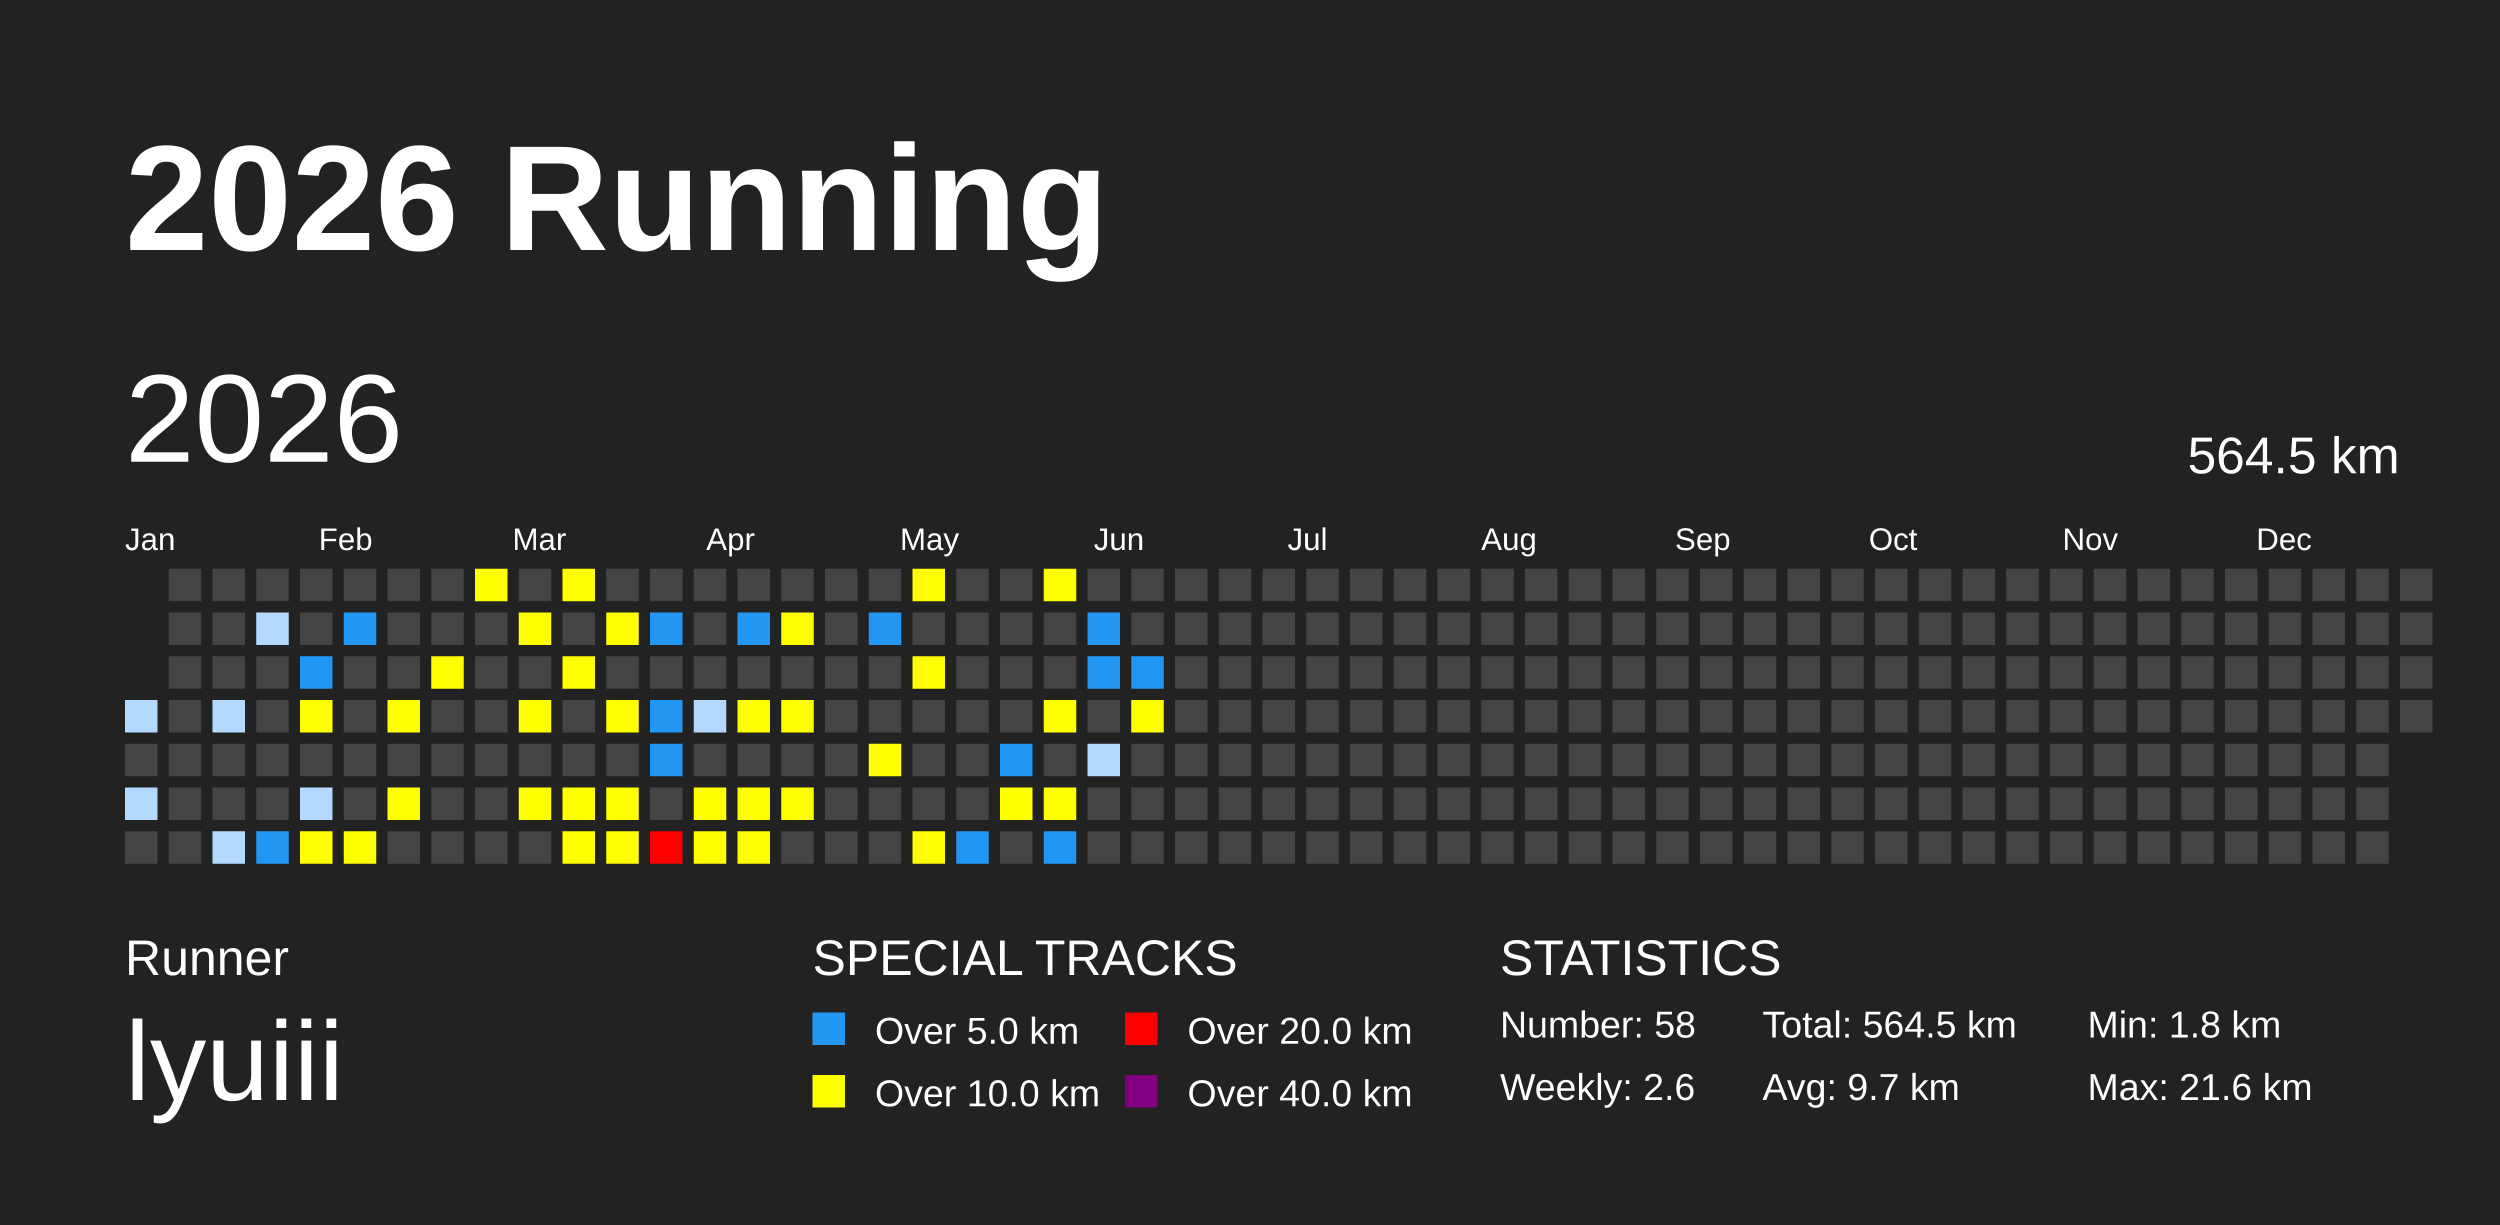
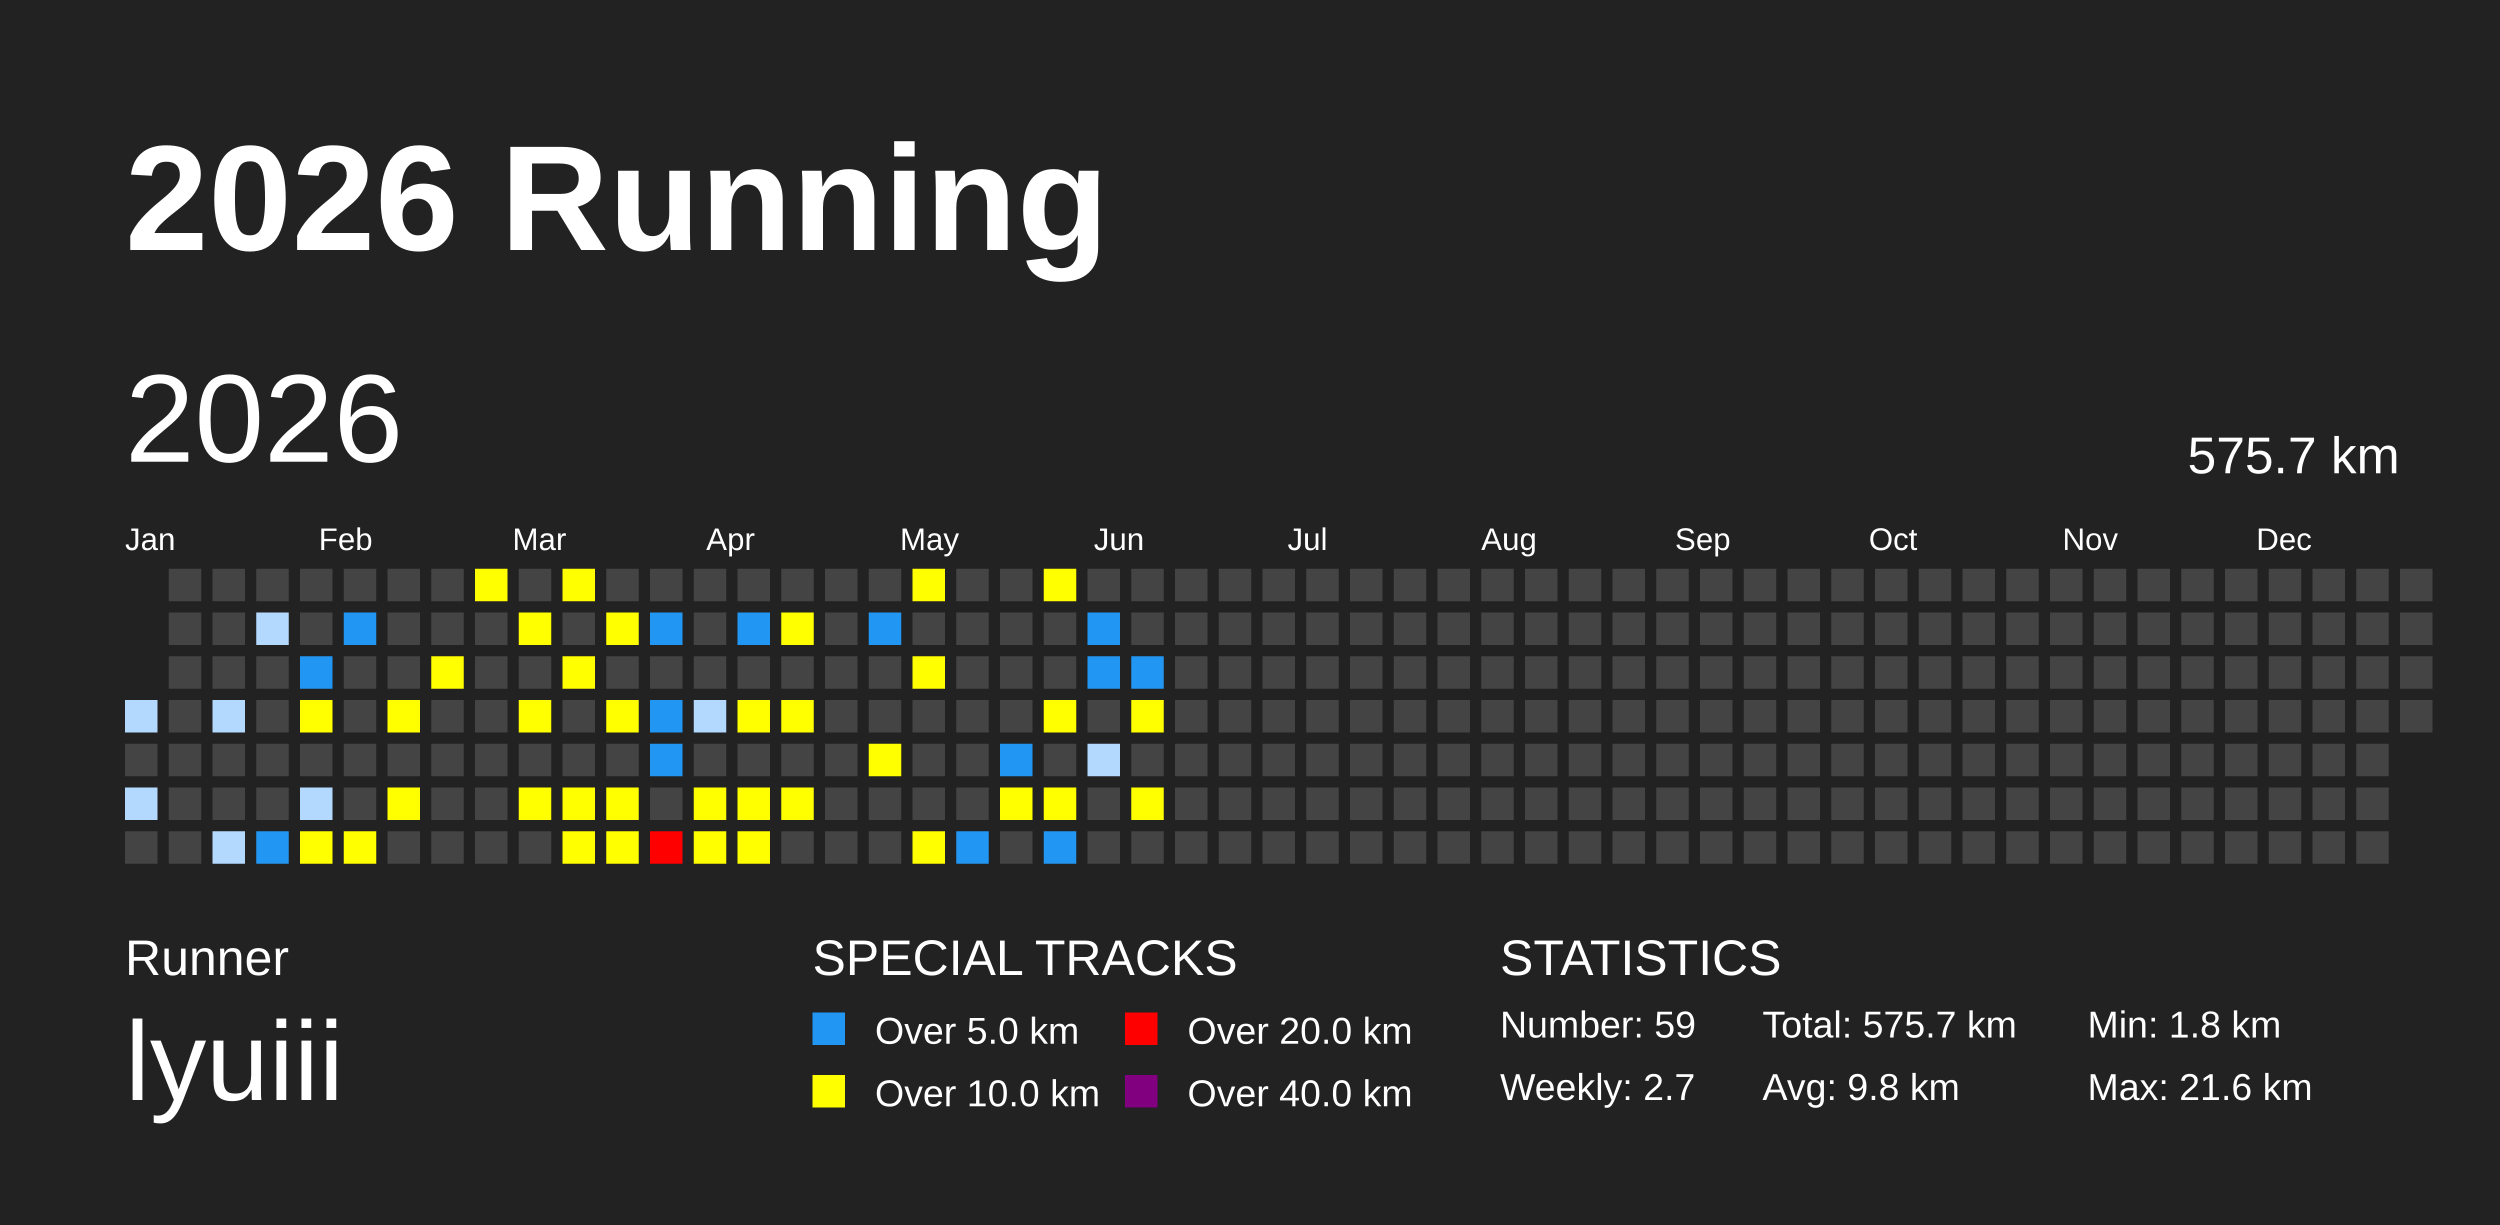
<svg xmlns="http://www.w3.org/2000/svg" baseProfile="full" height="98mm" version="1.1" viewBox="0,0,200,98" width="200mm">
  <defs />
  <rect fill="#222222" height="98" width="200" x="0" y="0" />
  <text fill="#FFFFFF" style="font-size:12px; font-family:Arial; font-weight:bold;" x="10" y="20">2026 Running</text>
  <text fill="#FFFFFF" style="font-size:4px; font-family:Arial" x="10" y="78">Runner</text>
  <text fill="#FFFFFF" style="font-size:9px; font-family:Arial" x="10" y="88">lyuiii</text>
  <text fill="#FFFFFF" style="font-size:4px; font-family:Arial" x="65" y="78">SPECIAL TRACKS</text>
  <rect fill="#2196F3" height="2.6" width="2.6" x="65" y="81" />
  <text fill="#FFFFFF" style="font-size:3px; font-family:Arial" x="70" y="83.5">Over 5.0 km</text>
  <rect fill="yellow" height="2.6" width="2.6" x="65" y="86" />
  <text fill="#FFFFFF" style="font-size:3px; font-family:Arial" x="70" y="88.5">Over 10.0 km</text>
  <rect fill="red" height="2.6" width="2.6" x="90" y="81" />
  <text fill="#FFFFFF" style="font-size:3px; font-family:Arial" x="95" y="83.5">Over 20.0 km</text>
  <rect fill="purple" height="2.6" width="2.6" x="90" y="86" />
  <text fill="#FFFFFF" style="font-size:3px; font-family:Arial" x="95" y="88.5">Over 40.0 km</text>
  <text fill="#FFFFFF" style="font-size:4px; font-family:Arial" x="120" y="78">STATISTICS</text>
-   <text fill="#FFFFFF" style="font-size:3px; font-family:Arial" x="120" y="83">Number: 58</text>
-   <text fill="#FFFFFF" style="font-size:3px; font-family:Arial" x="120" y="88">Weekly: 2.6</text>
-   <text fill="#FFFFFF" style="font-size:3px; font-family:Arial" x="141" y="83">Total: 564.5 km</text>
-   <text fill="#FFFFFF" style="font-size:3px; font-family:Arial" x="141" y="88">Avg: 9.7 km</text>
+   <text fill="#FFFFFF" style="font-size:3px; font-family:Arial" x="120" y="83">Number: 59</text>
+   <text fill="#FFFFFF" style="font-size:3px; font-family:Arial" x="120" y="88">Weekly: 2.7</text>
+   <text fill="#FFFFFF" style="font-size:3px; font-family:Arial" x="141" y="83">Total: 575.7 km</text>
+   <text fill="#FFFFFF" style="font-size:3px; font-family:Arial" x="141" y="88">Avg: 9.8 km</text>
  <text fill="#FFFFFF" style="font-size:3px; font-family:Arial" x="167" y="83">Min: 1.8 km</text>
  <text fill="#FFFFFF" style="font-size:3px; font-family:Arial" x="167" y="88">Max: 21.6 km</text>
  <text dominant-baseline="hanging" fill="#FFFFFF" style="font-size:10.0px; font-family:Arial;" x="10" y="30">2026</text>
-   <text dominant-baseline="hanging" fill="#FFFFFF" style="font-size:4.125px; font-family:Arial;" x="175" y="35">564.5 km</text>
+   <text dominant-baseline="hanging" fill="#FFFFFF" style="font-size:4.125px; font-family:Arial;" x="175" y="35">575.7 km</text>
  <text fill="#FFFFFF" style="font-size:2.5px; font-family:Arial" x="10.0" y="44">Jan</text>
  <text fill="#FFFFFF" style="font-size:2.5px; font-family:Arial" x="25.5" y="44">Feb</text>
  <text fill="#FFFFFF" style="font-size:2.5px; font-family:Arial" x="41.0" y="44">Mar</text>
  <text fill="#FFFFFF" style="font-size:2.5px; font-family:Arial" x="56.5" y="44">Apr</text>
  <text fill="#FFFFFF" style="font-size:2.5px; font-family:Arial" x="72.0" y="44">May</text>
  <text fill="#FFFFFF" style="font-size:2.5px; font-family:Arial" x="87.5" y="44">Jun</text>
  <text fill="#FFFFFF" style="font-size:2.5px; font-family:Arial" x="103.0" y="44">Jul</text>
  <text fill="#FFFFFF" style="font-size:2.5px; font-family:Arial" x="118.5" y="44">Aug</text>
  <text fill="#FFFFFF" style="font-size:2.5px; font-family:Arial" x="134.0" y="44">Sep</text>
  <text fill="#FFFFFF" style="font-size:2.5px; font-family:Arial" x="149.5" y="44">Oct</text>
  <text fill="#FFFFFF" style="font-size:2.5px; font-family:Arial" x="165.0" y="44">Nov</text>
  <text fill="#FFFFFF" style="font-size:2.5px; font-family:Arial" x="180.5" y="44">Dec</text>
  <rect fill="#b3d9ff" height="2.6" width="2.6" x="10.0" y="56.0" />
  <rect fill="#444444" height="2.6" width="2.6" x="10.0" y="59.5" />
  <rect fill="#b3d9ff" height="2.6" width="2.6" x="10.0" y="63.0" />
  <rect fill="#444444" height="2.6" width="2.6" x="10.0" y="66.5" />
  <rect fill="#444444" height="2.6" width="2.6" x="13.5" y="45.5" />
  <rect fill="#444444" height="2.6" width="2.6" x="13.5" y="49.0" />
  <rect fill="#444444" height="2.6" width="2.6" x="13.5" y="52.5" />
  <rect fill="#444444" height="2.6" width="2.6" x="13.5" y="56.0" />
  <rect fill="#444444" height="2.6" width="2.6" x="13.5" y="59.5" />
  <rect fill="#444444" height="2.6" width="2.6" x="13.5" y="63.0" />
  <rect fill="#444444" height="2.6" width="2.6" x="13.5" y="66.5" />
  <rect fill="#444444" height="2.6" width="2.6" x="17.0" y="45.5" />
  <rect fill="#444444" height="2.6" width="2.6" x="17.0" y="49.0" />
  <rect fill="#444444" height="2.6" width="2.6" x="17.0" y="52.5" />
  <rect fill="#b3d9ff" height="2.6" width="2.6" x="17.0" y="56.0" />
  <rect fill="#444444" height="2.6" width="2.6" x="17.0" y="59.5" />
  <rect fill="#444444" height="2.6" width="2.6" x="17.0" y="63.0" />
  <rect fill="#b3d9ff" height="2.6" width="2.6" x="17.0" y="66.5" />
  <rect fill="#444444" height="2.6" width="2.6" x="20.5" y="45.5" />
  <rect fill="#b3d9ff" height="2.6" width="2.6" x="20.5" y="49.0" />
  <rect fill="#444444" height="2.6" width="2.6" x="20.5" y="52.5" />
  <rect fill="#444444" height="2.6" width="2.6" x="20.5" y="56.0" />
  <rect fill="#444444" height="2.6" width="2.6" x="20.5" y="59.5" />
  <rect fill="#444444" height="2.6" width="2.6" x="20.5" y="63.0" />
  <rect fill="#2196F3" height="2.6" width="2.6" x="20.5" y="66.5" />
  <rect fill="#444444" height="2.6" width="2.6" x="24.0" y="45.5" />
  <rect fill="#444444" height="2.6" width="2.6" x="24.0" y="49.0" />
  <rect fill="#2196F3" height="2.6" width="2.6" x="24.0" y="52.5" />
  <rect fill="yellow" height="2.6" width="2.6" x="24.0" y="56.0" />
  <rect fill="#444444" height="2.6" width="2.6" x="24.0" y="59.5" />
  <rect fill="#b3d9ff" height="2.6" width="2.6" x="24.0" y="63.0" />
  <rect fill="yellow" height="2.6" width="2.6" x="24.0" y="66.5" />
  <rect fill="#444444" height="2.6" width="2.6" x="27.5" y="45.5" />
  <rect fill="#2196F3" height="2.6" width="2.6" x="27.5" y="49.0" />
  <rect fill="#444444" height="2.6" width="2.6" x="27.5" y="52.5" />
  <rect fill="#444444" height="2.6" width="2.6" x="27.5" y="56.0" />
  <rect fill="#444444" height="2.6" width="2.6" x="27.5" y="59.5" />
  <rect fill="#444444" height="2.6" width="2.6" x="27.5" y="63.0" />
  <rect fill="yellow" height="2.6" width="2.6" x="27.5" y="66.5" />
  <rect fill="#444444" height="2.6" width="2.6" x="31.0" y="45.5" />
  <rect fill="#444444" height="2.6" width="2.6" x="31.0" y="49.0" />
  <rect fill="#444444" height="2.6" width="2.6" x="31.0" y="52.5" />
  <rect fill="yellow" height="2.6" width="2.6" x="31.0" y="56.0" />
  <rect fill="#444444" height="2.6" width="2.6" x="31.0" y="59.5" />
  <rect fill="yellow" height="2.6" width="2.6" x="31.0" y="63.0" />
  <rect fill="#444444" height="2.6" width="2.6" x="31.0" y="66.5" />
  <rect fill="#444444" height="2.6" width="2.6" x="34.5" y="45.5" />
  <rect fill="#444444" height="2.6" width="2.6" x="34.5" y="49.0" />
  <rect fill="yellow" height="2.6" width="2.6" x="34.5" y="52.5" />
  <rect fill="#444444" height="2.6" width="2.6" x="34.5" y="56.0" />
  <rect fill="#444444" height="2.6" width="2.6" x="34.5" y="59.5" />
  <rect fill="#444444" height="2.6" width="2.6" x="34.5" y="63.0" />
  <rect fill="#444444" height="2.6" width="2.6" x="34.5" y="66.5" />
  <rect fill="yellow" height="2.6" width="2.6" x="38.0" y="45.5" />
  <rect fill="#444444" height="2.6" width="2.6" x="38.0" y="49.0" />
  <rect fill="#444444" height="2.6" width="2.6" x="38.0" y="52.5" />
  <rect fill="#444444" height="2.6" width="2.6" x="38.0" y="56.0" />
  <rect fill="#444444" height="2.6" width="2.6" x="38.0" y="59.5" />
  <rect fill="#444444" height="2.6" width="2.6" x="38.0" y="63.0" />
  <rect fill="#444444" height="2.6" width="2.6" x="38.0" y="66.5" />
  <rect fill="#444444" height="2.6" width="2.6" x="41.5" y="45.5" />
  <rect fill="yellow" height="2.6" width="2.6" x="41.5" y="49.0" />
  <rect fill="#444444" height="2.6" width="2.6" x="41.5" y="52.5" />
  <rect fill="yellow" height="2.6" width="2.6" x="41.5" y="56.0" />
  <rect fill="#444444" height="2.6" width="2.6" x="41.5" y="59.5" />
  <rect fill="yellow" height="2.6" width="2.6" x="41.5" y="63.0" />
  <rect fill="#444444" height="2.6" width="2.6" x="41.5" y="66.5" />
  <rect fill="yellow" height="2.6" width="2.6" x="45.0" y="45.5" />
  <rect fill="#444444" height="2.6" width="2.6" x="45.0" y="49.0" />
  <rect fill="yellow" height="2.6" width="2.6" x="45.0" y="52.5" />
  <rect fill="#444444" height="2.6" width="2.6" x="45.0" y="56.0" />
  <rect fill="#444444" height="2.6" width="2.6" x="45.0" y="59.5" />
  <rect fill="yellow" height="2.6" width="2.6" x="45.0" y="63.0" />
  <rect fill="yellow" height="2.6" width="2.6" x="45.0" y="66.5" />
  <rect fill="#444444" height="2.6" width="2.6" x="48.5" y="45.5" />
  <rect fill="yellow" height="2.6" width="2.6" x="48.5" y="49.0" />
  <rect fill="#444444" height="2.6" width="2.6" x="48.5" y="52.5" />
  <rect fill="yellow" height="2.6" width="2.6" x="48.5" y="56.0" />
  <rect fill="#444444" height="2.6" width="2.6" x="48.5" y="59.5" />
  <rect fill="yellow" height="2.6" width="2.6" x="48.5" y="63.0" />
  <rect fill="yellow" height="2.6" width="2.6" x="48.5" y="66.5" />
  <rect fill="#444444" height="2.6" width="2.6" x="52.0" y="45.5" />
  <rect fill="#2196F3" height="2.6" width="2.6" x="52.0" y="49.0" />
  <rect fill="#444444" height="2.6" width="2.6" x="52.0" y="52.5" />
  <rect fill="#2196F3" height="2.6" width="2.6" x="52.0" y="56.0" />
  <rect fill="#2196F3" height="2.6" width="2.6" x="52.0" y="59.5" />
  <rect fill="#444444" height="2.6" width="2.6" x="52.0" y="63.0" />
  <rect fill="red" height="2.6" width="2.6" x="52.0" y="66.5" />
  <rect fill="#444444" height="2.6" width="2.6" x="55.5" y="45.5" />
  <rect fill="#444444" height="2.6" width="2.6" x="55.5" y="49.0" />
  <rect fill="#444444" height="2.6" width="2.6" x="55.5" y="52.5" />
  <rect fill="#b3d9ff" height="2.6" width="2.6" x="55.5" y="56.0" />
  <rect fill="#444444" height="2.6" width="2.6" x="55.5" y="59.5" />
  <rect fill="yellow" height="2.6" width="2.6" x="55.5" y="63.0" />
  <rect fill="yellow" height="2.6" width="2.6" x="55.5" y="66.5" />
  <rect fill="#444444" height="2.6" width="2.6" x="59.0" y="45.5" />
  <rect fill="#2196F3" height="2.6" width="2.6" x="59.0" y="49.0" />
  <rect fill="#444444" height="2.6" width="2.6" x="59.0" y="52.5" />
  <rect fill="yellow" height="2.6" width="2.6" x="59.0" y="56.0" />
  <rect fill="#444444" height="2.6" width="2.6" x="59.0" y="59.5" />
  <rect fill="yellow" height="2.6" width="2.6" x="59.0" y="63.0" />
  <rect fill="yellow" height="2.6" width="2.6" x="59.0" y="66.5" />
  <rect fill="#444444" height="2.6" width="2.6" x="62.5" y="45.5" />
  <rect fill="yellow" height="2.6" width="2.6" x="62.5" y="49.0" />
  <rect fill="#444444" height="2.6" width="2.6" x="62.5" y="52.5" />
  <rect fill="yellow" height="2.6" width="2.6" x="62.5" y="56.0" />
  <rect fill="#444444" height="2.6" width="2.6" x="62.5" y="59.5" />
  <rect fill="yellow" height="2.6" width="2.6" x="62.5" y="63.0" />
  <rect fill="#444444" height="2.6" width="2.6" x="62.5" y="66.5" />
  <rect fill="#444444" height="2.6" width="2.6" x="66.0" y="45.5" />
  <rect fill="#444444" height="2.6" width="2.6" x="66.0" y="49.0" />
  <rect fill="#444444" height="2.6" width="2.6" x="66.0" y="52.5" />
  <rect fill="#444444" height="2.6" width="2.6" x="66.0" y="56.0" />
  <rect fill="#444444" height="2.6" width="2.6" x="66.0" y="59.5" />
  <rect fill="#444444" height="2.6" width="2.6" x="66.0" y="63.0" />
  <rect fill="#444444" height="2.6" width="2.6" x="66.0" y="66.5" />
  <rect fill="#444444" height="2.6" width="2.6" x="69.5" y="45.5" />
  <rect fill="#2196F3" height="2.6" width="2.6" x="69.5" y="49.0" />
  <rect fill="#444444" height="2.6" width="2.6" x="69.5" y="52.5" />
  <rect fill="#444444" height="2.6" width="2.6" x="69.5" y="56.0" />
  <rect fill="yellow" height="2.6" width="2.6" x="69.5" y="59.5" />
  <rect fill="#444444" height="2.6" width="2.6" x="69.5" y="63.0" />
  <rect fill="#444444" height="2.6" width="2.6" x="69.5" y="66.5" />
  <rect fill="yellow" height="2.6" width="2.6" x="73.0" y="45.5" />
  <rect fill="#444444" height="2.6" width="2.6" x="73.0" y="49.0" />
  <rect fill="yellow" height="2.6" width="2.6" x="73.0" y="52.5" />
  <rect fill="#444444" height="2.6" width="2.6" x="73.0" y="56.0" />
  <rect fill="#444444" height="2.6" width="2.6" x="73.0" y="59.5" />
  <rect fill="#444444" height="2.6" width="2.6" x="73.0" y="63.0" />
  <rect fill="yellow" height="2.6" width="2.6" x="73.0" y="66.5" />
  <rect fill="#444444" height="2.6" width="2.6" x="76.5" y="45.5" />
  <rect fill="#444444" height="2.6" width="2.6" x="76.5" y="49.0" />
  <rect fill="#444444" height="2.6" width="2.6" x="76.5" y="52.5" />
  <rect fill="#444444" height="2.6" width="2.6" x="76.5" y="56.0" />
  <rect fill="#444444" height="2.6" width="2.6" x="76.5" y="59.5" />
  <rect fill="#444444" height="2.6" width="2.6" x="76.5" y="63.0" />
  <rect fill="#2196F3" height="2.6" width="2.6" x="76.5" y="66.5" />
  <rect fill="#444444" height="2.6" width="2.6" x="80.0" y="45.5" />
  <rect fill="#444444" height="2.6" width="2.6" x="80.0" y="49.0" />
  <rect fill="#444444" height="2.6" width="2.6" x="80.0" y="52.5" />
  <rect fill="#444444" height="2.6" width="2.6" x="80.0" y="56.0" />
  <rect fill="#2196F3" height="2.6" width="2.6" x="80.0" y="59.5" />
  <rect fill="yellow" height="2.6" width="2.6" x="80.0" y="63.0" />
  <rect fill="#444444" height="2.6" width="2.6" x="80.0" y="66.5" />
  <rect fill="yellow" height="2.6" width="2.6" x="83.5" y="45.5" />
  <rect fill="#444444" height="2.6" width="2.6" x="83.5" y="49.0" />
  <rect fill="#444444" height="2.6" width="2.6" x="83.5" y="52.5" />
  <rect fill="yellow" height="2.6" width="2.6" x="83.5" y="56.0" />
  <rect fill="#444444" height="2.6" width="2.6" x="83.5" y="59.5" />
  <rect fill="yellow" height="2.6" width="2.6" x="83.5" y="63.0" />
  <rect fill="#2196F3" height="2.6" width="2.6" x="83.5" y="66.5" />
  <rect fill="#444444" height="2.6" width="2.6" x="87.0" y="45.5" />
  <rect fill="#2196F3" height="2.6" width="2.6" x="87.0" y="49.0" />
  <rect fill="#2196F3" height="2.6" width="2.6" x="87.0" y="52.5" />
  <rect fill="#444444" height="2.6" width="2.6" x="87.0" y="56.0" />
  <rect fill="#b3d9ff" height="2.6" width="2.6" x="87.0" y="59.5" />
  <rect fill="#444444" height="2.6" width="2.6" x="87.0" y="63.0" />
  <rect fill="#444444" height="2.6" width="2.6" x="87.0" y="66.5" />
  <rect fill="#444444" height="2.6" width="2.6" x="90.5" y="45.5" />
  <rect fill="#444444" height="2.6" width="2.6" x="90.5" y="49.0" />
  <rect fill="#2196F3" height="2.6" width="2.6" x="90.5" y="52.5" />
  <rect fill="yellow" height="2.6" width="2.6" x="90.5" y="56.0" />
  <rect fill="#444444" height="2.6" width="2.6" x="90.5" y="59.5" />
-   <rect fill="#444444" height="2.6" width="2.6" x="90.5" y="63.0" />
+   <rect fill="yellow" height="2.6" width="2.6" x="90.5" y="63.0" />
  <rect fill="#444444" height="2.6" width="2.6" x="90.5" y="66.5" />
  <rect fill="#444444" height="2.6" width="2.6" x="94.0" y="45.5" />
  <rect fill="#444444" height="2.6" width="2.6" x="94.0" y="49.0" />
  <rect fill="#444444" height="2.6" width="2.6" x="94.0" y="52.5" />
  <rect fill="#444444" height="2.6" width="2.6" x="94.0" y="56.0" />
  <rect fill="#444444" height="2.6" width="2.6" x="94.0" y="59.5" />
  <rect fill="#444444" height="2.6" width="2.6" x="94.0" y="63.0" />
  <rect fill="#444444" height="2.6" width="2.6" x="94.0" y="66.5" />
  <rect fill="#444444" height="2.6" width="2.6" x="97.5" y="45.5" />
  <rect fill="#444444" height="2.6" width="2.6" x="97.5" y="49.0" />
  <rect fill="#444444" height="2.6" width="2.6" x="97.5" y="52.5" />
  <rect fill="#444444" height="2.6" width="2.6" x="97.5" y="56.0" />
  <rect fill="#444444" height="2.6" width="2.6" x="97.5" y="59.5" />
  <rect fill="#444444" height="2.6" width="2.6" x="97.5" y="63.0" />
  <rect fill="#444444" height="2.6" width="2.6" x="97.5" y="66.5" />
  <rect fill="#444444" height="2.6" width="2.6" x="101.0" y="45.5" />
  <rect fill="#444444" height="2.6" width="2.6" x="101.0" y="49.0" />
  <rect fill="#444444" height="2.6" width="2.6" x="101.0" y="52.5" />
  <rect fill="#444444" height="2.6" width="2.6" x="101.0" y="56.0" />
  <rect fill="#444444" height="2.6" width="2.6" x="101.0" y="59.5" />
  <rect fill="#444444" height="2.6" width="2.6" x="101.0" y="63.0" />
  <rect fill="#444444" height="2.6" width="2.6" x="101.0" y="66.5" />
  <rect fill="#444444" height="2.6" width="2.6" x="104.5" y="45.5" />
  <rect fill="#444444" height="2.6" width="2.6" x="104.5" y="49.0" />
  <rect fill="#444444" height="2.6" width="2.6" x="104.5" y="52.5" />
  <rect fill="#444444" height="2.6" width="2.6" x="104.5" y="56.0" />
  <rect fill="#444444" height="2.6" width="2.6" x="104.5" y="59.5" />
  <rect fill="#444444" height="2.6" width="2.6" x="104.5" y="63.0" />
  <rect fill="#444444" height="2.6" width="2.6" x="104.5" y="66.5" />
  <rect fill="#444444" height="2.6" width="2.6" x="108.0" y="45.5" />
  <rect fill="#444444" height="2.6" width="2.6" x="108.0" y="49.0" />
  <rect fill="#444444" height="2.6" width="2.6" x="108.0" y="52.5" />
  <rect fill="#444444" height="2.6" width="2.6" x="108.0" y="56.0" />
  <rect fill="#444444" height="2.6" width="2.6" x="108.0" y="59.5" />
  <rect fill="#444444" height="2.6" width="2.6" x="108.0" y="63.0" />
  <rect fill="#444444" height="2.6" width="2.6" x="108.0" y="66.5" />
  <rect fill="#444444" height="2.6" width="2.6" x="111.5" y="45.5" />
  <rect fill="#444444" height="2.6" width="2.6" x="111.5" y="49.0" />
  <rect fill="#444444" height="2.6" width="2.6" x="111.5" y="52.5" />
  <rect fill="#444444" height="2.6" width="2.6" x="111.5" y="56.0" />
  <rect fill="#444444" height="2.6" width="2.6" x="111.5" y="59.5" />
  <rect fill="#444444" height="2.6" width="2.6" x="111.5" y="63.0" />
  <rect fill="#444444" height="2.6" width="2.6" x="111.5" y="66.5" />
  <rect fill="#444444" height="2.6" width="2.6" x="115.0" y="45.5" />
  <rect fill="#444444" height="2.6" width="2.6" x="115.0" y="49.0" />
  <rect fill="#444444" height="2.6" width="2.6" x="115.0" y="52.5" />
  <rect fill="#444444" height="2.6" width="2.6" x="115.0" y="56.0" />
  <rect fill="#444444" height="2.6" width="2.6" x="115.0" y="59.5" />
  <rect fill="#444444" height="2.6" width="2.6" x="115.0" y="63.0" />
  <rect fill="#444444" height="2.6" width="2.6" x="115.0" y="66.5" />
  <rect fill="#444444" height="2.6" width="2.6" x="118.5" y="45.5" />
  <rect fill="#444444" height="2.6" width="2.6" x="118.5" y="49.0" />
  <rect fill="#444444" height="2.6" width="2.6" x="118.5" y="52.5" />
  <rect fill="#444444" height="2.6" width="2.6" x="118.5" y="56.0" />
  <rect fill="#444444" height="2.6" width="2.6" x="118.5" y="59.5" />
  <rect fill="#444444" height="2.6" width="2.6" x="118.5" y="63.0" />
  <rect fill="#444444" height="2.6" width="2.6" x="118.5" y="66.5" />
  <rect fill="#444444" height="2.6" width="2.6" x="122.0" y="45.5" />
  <rect fill="#444444" height="2.6" width="2.6" x="122.0" y="49.0" />
  <rect fill="#444444" height="2.6" width="2.6" x="122.0" y="52.5" />
  <rect fill="#444444" height="2.6" width="2.6" x="122.0" y="56.0" />
  <rect fill="#444444" height="2.6" width="2.6" x="122.0" y="59.5" />
  <rect fill="#444444" height="2.6" width="2.6" x="122.0" y="63.0" />
  <rect fill="#444444" height="2.6" width="2.6" x="122.0" y="66.5" />
  <rect fill="#444444" height="2.6" width="2.6" x="125.5" y="45.5" />
  <rect fill="#444444" height="2.6" width="2.6" x="125.5" y="49.0" />
  <rect fill="#444444" height="2.6" width="2.6" x="125.5" y="52.5" />
  <rect fill="#444444" height="2.6" width="2.6" x="125.5" y="56.0" />
  <rect fill="#444444" height="2.6" width="2.6" x="125.5" y="59.5" />
  <rect fill="#444444" height="2.6" width="2.6" x="125.5" y="63.0" />
  <rect fill="#444444" height="2.6" width="2.6" x="125.5" y="66.5" />
  <rect fill="#444444" height="2.6" width="2.6" x="129.0" y="45.5" />
  <rect fill="#444444" height="2.6" width="2.6" x="129.0" y="49.0" />
  <rect fill="#444444" height="2.6" width="2.6" x="129.0" y="52.5" />
  <rect fill="#444444" height="2.6" width="2.6" x="129.0" y="56.0" />
  <rect fill="#444444" height="2.6" width="2.6" x="129.0" y="59.5" />
  <rect fill="#444444" height="2.6" width="2.6" x="129.0" y="63.0" />
  <rect fill="#444444" height="2.6" width="2.6" x="129.0" y="66.5" />
  <rect fill="#444444" height="2.6" width="2.6" x="132.5" y="45.5" />
  <rect fill="#444444" height="2.6" width="2.6" x="132.5" y="49.0" />
  <rect fill="#444444" height="2.6" width="2.6" x="132.5" y="52.5" />
  <rect fill="#444444" height="2.6" width="2.6" x="132.5" y="56.0" />
  <rect fill="#444444" height="2.6" width="2.6" x="132.5" y="59.5" />
  <rect fill="#444444" height="2.6" width="2.6" x="132.5" y="63.0" />
  <rect fill="#444444" height="2.6" width="2.6" x="132.5" y="66.5" />
  <rect fill="#444444" height="2.6" width="2.6" x="136.0" y="45.5" />
  <rect fill="#444444" height="2.6" width="2.6" x="136.0" y="49.0" />
  <rect fill="#444444" height="2.6" width="2.6" x="136.0" y="52.5" />
  <rect fill="#444444" height="2.6" width="2.6" x="136.0" y="56.0" />
  <rect fill="#444444" height="2.6" width="2.6" x="136.0" y="59.5" />
  <rect fill="#444444" height="2.6" width="2.6" x="136.0" y="63.0" />
  <rect fill="#444444" height="2.6" width="2.6" x="136.0" y="66.5" />
  <rect fill="#444444" height="2.6" width="2.6" x="139.5" y="45.5" />
  <rect fill="#444444" height="2.6" width="2.6" x="139.5" y="49.0" />
  <rect fill="#444444" height="2.6" width="2.6" x="139.5" y="52.5" />
  <rect fill="#444444" height="2.6" width="2.6" x="139.5" y="56.0" />
  <rect fill="#444444" height="2.6" width="2.6" x="139.5" y="59.5" />
  <rect fill="#444444" height="2.6" width="2.6" x="139.5" y="63.0" />
  <rect fill="#444444" height="2.6" width="2.6" x="139.5" y="66.5" />
  <rect fill="#444444" height="2.6" width="2.6" x="143.0" y="45.5" />
  <rect fill="#444444" height="2.6" width="2.6" x="143.0" y="49.0" />
  <rect fill="#444444" height="2.6" width="2.6" x="143.0" y="52.5" />
  <rect fill="#444444" height="2.6" width="2.6" x="143.0" y="56.0" />
  <rect fill="#444444" height="2.6" width="2.6" x="143.0" y="59.5" />
  <rect fill="#444444" height="2.6" width="2.6" x="143.0" y="63.0" />
  <rect fill="#444444" height="2.6" width="2.6" x="143.0" y="66.5" />
  <rect fill="#444444" height="2.6" width="2.6" x="146.5" y="45.5" />
  <rect fill="#444444" height="2.6" width="2.6" x="146.5" y="49.0" />
  <rect fill="#444444" height="2.6" width="2.6" x="146.5" y="52.5" />
  <rect fill="#444444" height="2.6" width="2.6" x="146.5" y="56.0" />
  <rect fill="#444444" height="2.6" width="2.6" x="146.5" y="59.5" />
  <rect fill="#444444" height="2.6" width="2.6" x="146.5" y="63.0" />
  <rect fill="#444444" height="2.6" width="2.6" x="146.5" y="66.5" />
  <rect fill="#444444" height="2.6" width="2.6" x="150.0" y="45.5" />
  <rect fill="#444444" height="2.6" width="2.6" x="150.0" y="49.0" />
  <rect fill="#444444" height="2.6" width="2.6" x="150.0" y="52.5" />
  <rect fill="#444444" height="2.6" width="2.6" x="150.0" y="56.0" />
  <rect fill="#444444" height="2.6" width="2.6" x="150.0" y="59.5" />
  <rect fill="#444444" height="2.6" width="2.6" x="150.0" y="63.0" />
  <rect fill="#444444" height="2.6" width="2.6" x="150.0" y="66.5" />
  <rect fill="#444444" height="2.6" width="2.6" x="153.5" y="45.5" />
  <rect fill="#444444" height="2.6" width="2.6" x="153.5" y="49.0" />
  <rect fill="#444444" height="2.6" width="2.6" x="153.5" y="52.5" />
  <rect fill="#444444" height="2.6" width="2.6" x="153.5" y="56.0" />
  <rect fill="#444444" height="2.6" width="2.6" x="153.5" y="59.5" />
  <rect fill="#444444" height="2.6" width="2.6" x="153.5" y="63.0" />
  <rect fill="#444444" height="2.6" width="2.6" x="153.5" y="66.5" />
  <rect fill="#444444" height="2.6" width="2.6" x="157.0" y="45.5" />
  <rect fill="#444444" height="2.6" width="2.6" x="157.0" y="49.0" />
  <rect fill="#444444" height="2.6" width="2.6" x="157.0" y="52.5" />
  <rect fill="#444444" height="2.6" width="2.6" x="157.0" y="56.0" />
  <rect fill="#444444" height="2.6" width="2.6" x="157.0" y="59.5" />
  <rect fill="#444444" height="2.6" width="2.6" x="157.0" y="63.0" />
  <rect fill="#444444" height="2.6" width="2.6" x="157.0" y="66.5" />
  <rect fill="#444444" height="2.6" width="2.6" x="160.5" y="45.5" />
  <rect fill="#444444" height="2.6" width="2.6" x="160.5" y="49.0" />
  <rect fill="#444444" height="2.6" width="2.6" x="160.5" y="52.5" />
  <rect fill="#444444" height="2.6" width="2.6" x="160.5" y="56.0" />
  <rect fill="#444444" height="2.6" width="2.6" x="160.5" y="59.5" />
  <rect fill="#444444" height="2.6" width="2.6" x="160.5" y="63.0" />
  <rect fill="#444444" height="2.6" width="2.6" x="160.5" y="66.5" />
  <rect fill="#444444" height="2.6" width="2.6" x="164.0" y="45.5" />
  <rect fill="#444444" height="2.6" width="2.6" x="164.0" y="49.0" />
  <rect fill="#444444" height="2.6" width="2.6" x="164.0" y="52.5" />
  <rect fill="#444444" height="2.6" width="2.6" x="164.0" y="56.0" />
  <rect fill="#444444" height="2.6" width="2.6" x="164.0" y="59.5" />
  <rect fill="#444444" height="2.6" width="2.6" x="164.0" y="63.0" />
  <rect fill="#444444" height="2.6" width="2.6" x="164.0" y="66.5" />
  <rect fill="#444444" height="2.6" width="2.6" x="167.5" y="45.5" />
  <rect fill="#444444" height="2.6" width="2.6" x="167.5" y="49.0" />
  <rect fill="#444444" height="2.6" width="2.6" x="167.5" y="52.5" />
  <rect fill="#444444" height="2.6" width="2.6" x="167.5" y="56.0" />
  <rect fill="#444444" height="2.6" width="2.6" x="167.5" y="59.5" />
  <rect fill="#444444" height="2.6" width="2.6" x="167.5" y="63.0" />
  <rect fill="#444444" height="2.6" width="2.6" x="167.5" y="66.5" />
  <rect fill="#444444" height="2.6" width="2.6" x="171.0" y="45.5" />
  <rect fill="#444444" height="2.6" width="2.6" x="171.0" y="49.0" />
  <rect fill="#444444" height="2.6" width="2.6" x="171.0" y="52.5" />
  <rect fill="#444444" height="2.6" width="2.6" x="171.0" y="56.0" />
  <rect fill="#444444" height="2.6" width="2.6" x="171.0" y="59.5" />
  <rect fill="#444444" height="2.6" width="2.6" x="171.0" y="63.0" />
  <rect fill="#444444" height="2.6" width="2.6" x="171.0" y="66.5" />
  <rect fill="#444444" height="2.6" width="2.6" x="174.5" y="45.5" />
  <rect fill="#444444" height="2.6" width="2.6" x="174.5" y="49.0" />
  <rect fill="#444444" height="2.6" width="2.6" x="174.5" y="52.5" />
  <rect fill="#444444" height="2.6" width="2.6" x="174.5" y="56.0" />
  <rect fill="#444444" height="2.6" width="2.6" x="174.5" y="59.5" />
  <rect fill="#444444" height="2.6" width="2.6" x="174.5" y="63.0" />
  <rect fill="#444444" height="2.6" width="2.6" x="174.5" y="66.5" />
  <rect fill="#444444" height="2.6" width="2.6" x="178.0" y="45.5" />
  <rect fill="#444444" height="2.6" width="2.6" x="178.0" y="49.0" />
  <rect fill="#444444" height="2.6" width="2.6" x="178.0" y="52.5" />
  <rect fill="#444444" height="2.6" width="2.6" x="178.0" y="56.0" />
  <rect fill="#444444" height="2.6" width="2.6" x="178.0" y="59.5" />
  <rect fill="#444444" height="2.6" width="2.6" x="178.0" y="63.0" />
  <rect fill="#444444" height="2.6" width="2.6" x="178.0" y="66.5" />
  <rect fill="#444444" height="2.6" width="2.6" x="181.5" y="45.5" />
  <rect fill="#444444" height="2.6" width="2.6" x="181.5" y="49.0" />
  <rect fill="#444444" height="2.6" width="2.6" x="181.5" y="52.5" />
  <rect fill="#444444" height="2.6" width="2.6" x="181.5" y="56.0" />
  <rect fill="#444444" height="2.6" width="2.6" x="181.5" y="59.5" />
  <rect fill="#444444" height="2.6" width="2.6" x="181.5" y="63.0" />
  <rect fill="#444444" height="2.6" width="2.6" x="181.5" y="66.5" />
  <rect fill="#444444" height="2.6" width="2.6" x="185.0" y="45.5" />
  <rect fill="#444444" height="2.6" width="2.6" x="185.0" y="49.0" />
  <rect fill="#444444" height="2.6" width="2.6" x="185.0" y="52.5" />
  <rect fill="#444444" height="2.6" width="2.6" x="185.0" y="56.0" />
  <rect fill="#444444" height="2.6" width="2.6" x="185.0" y="59.5" />
  <rect fill="#444444" height="2.6" width="2.6" x="185.0" y="63.0" />
  <rect fill="#444444" height="2.6" width="2.6" x="185.0" y="66.5" />
  <rect fill="#444444" height="2.6" width="2.6" x="188.5" y="45.5" />
  <rect fill="#444444" height="2.6" width="2.6" x="188.5" y="49.0" />
  <rect fill="#444444" height="2.6" width="2.6" x="188.5" y="52.5" />
  <rect fill="#444444" height="2.6" width="2.6" x="188.5" y="56.0" />
  <rect fill="#444444" height="2.6" width="2.6" x="188.5" y="59.5" />
  <rect fill="#444444" height="2.6" width="2.6" x="188.5" y="63.0" />
  <rect fill="#444444" height="2.6" width="2.6" x="188.5" y="66.5" />
  <rect fill="#444444" height="2.6" width="2.6" x="192.0" y="45.5" />
  <rect fill="#444444" height="2.6" width="2.6" x="192.0" y="49.0" />
  <rect fill="#444444" height="2.6" width="2.6" x="192.0" y="52.5" />
  <rect fill="#444444" height="2.6" width="2.6" x="192.0" y="56.0" />
</svg>
